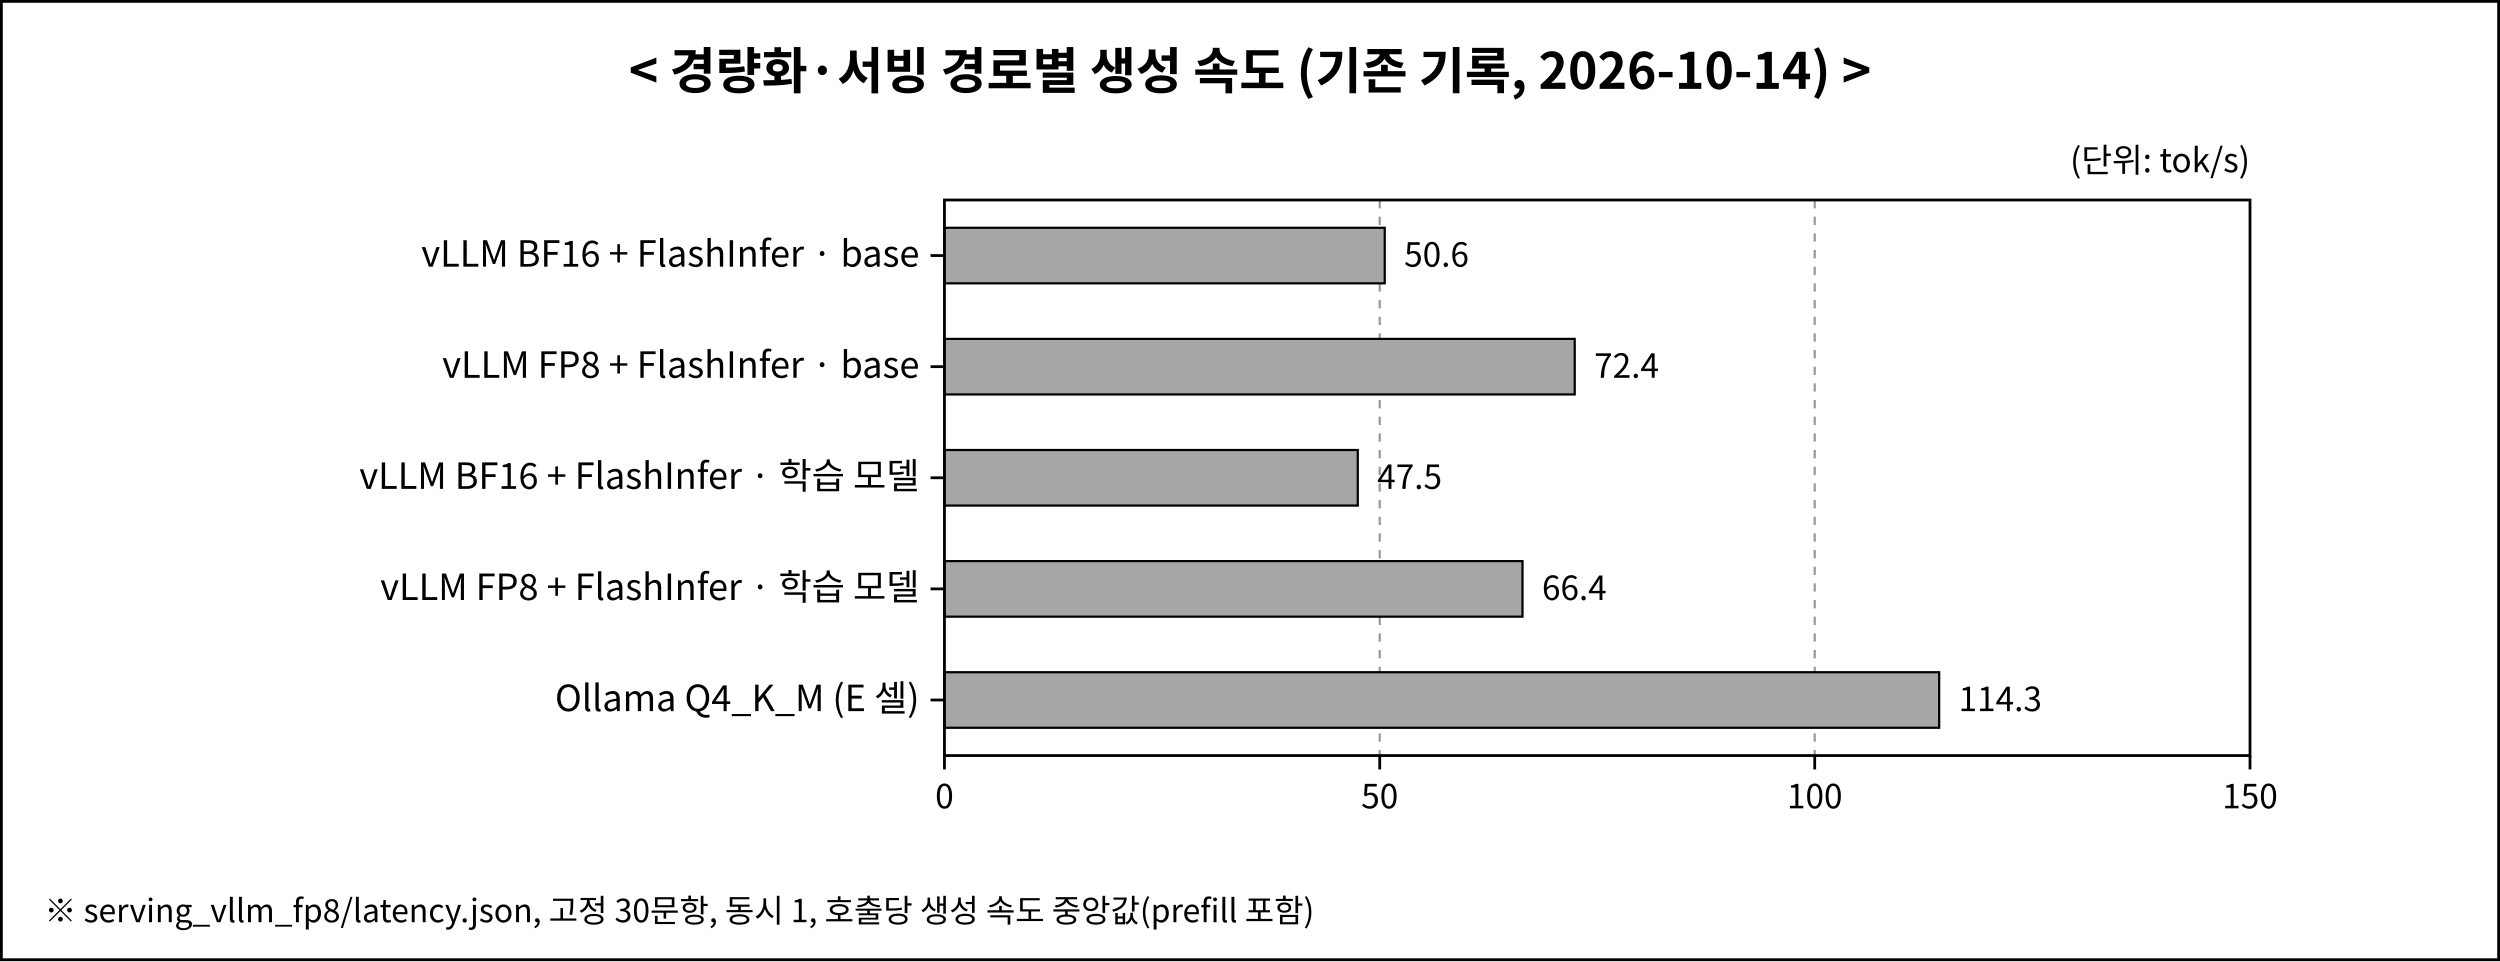
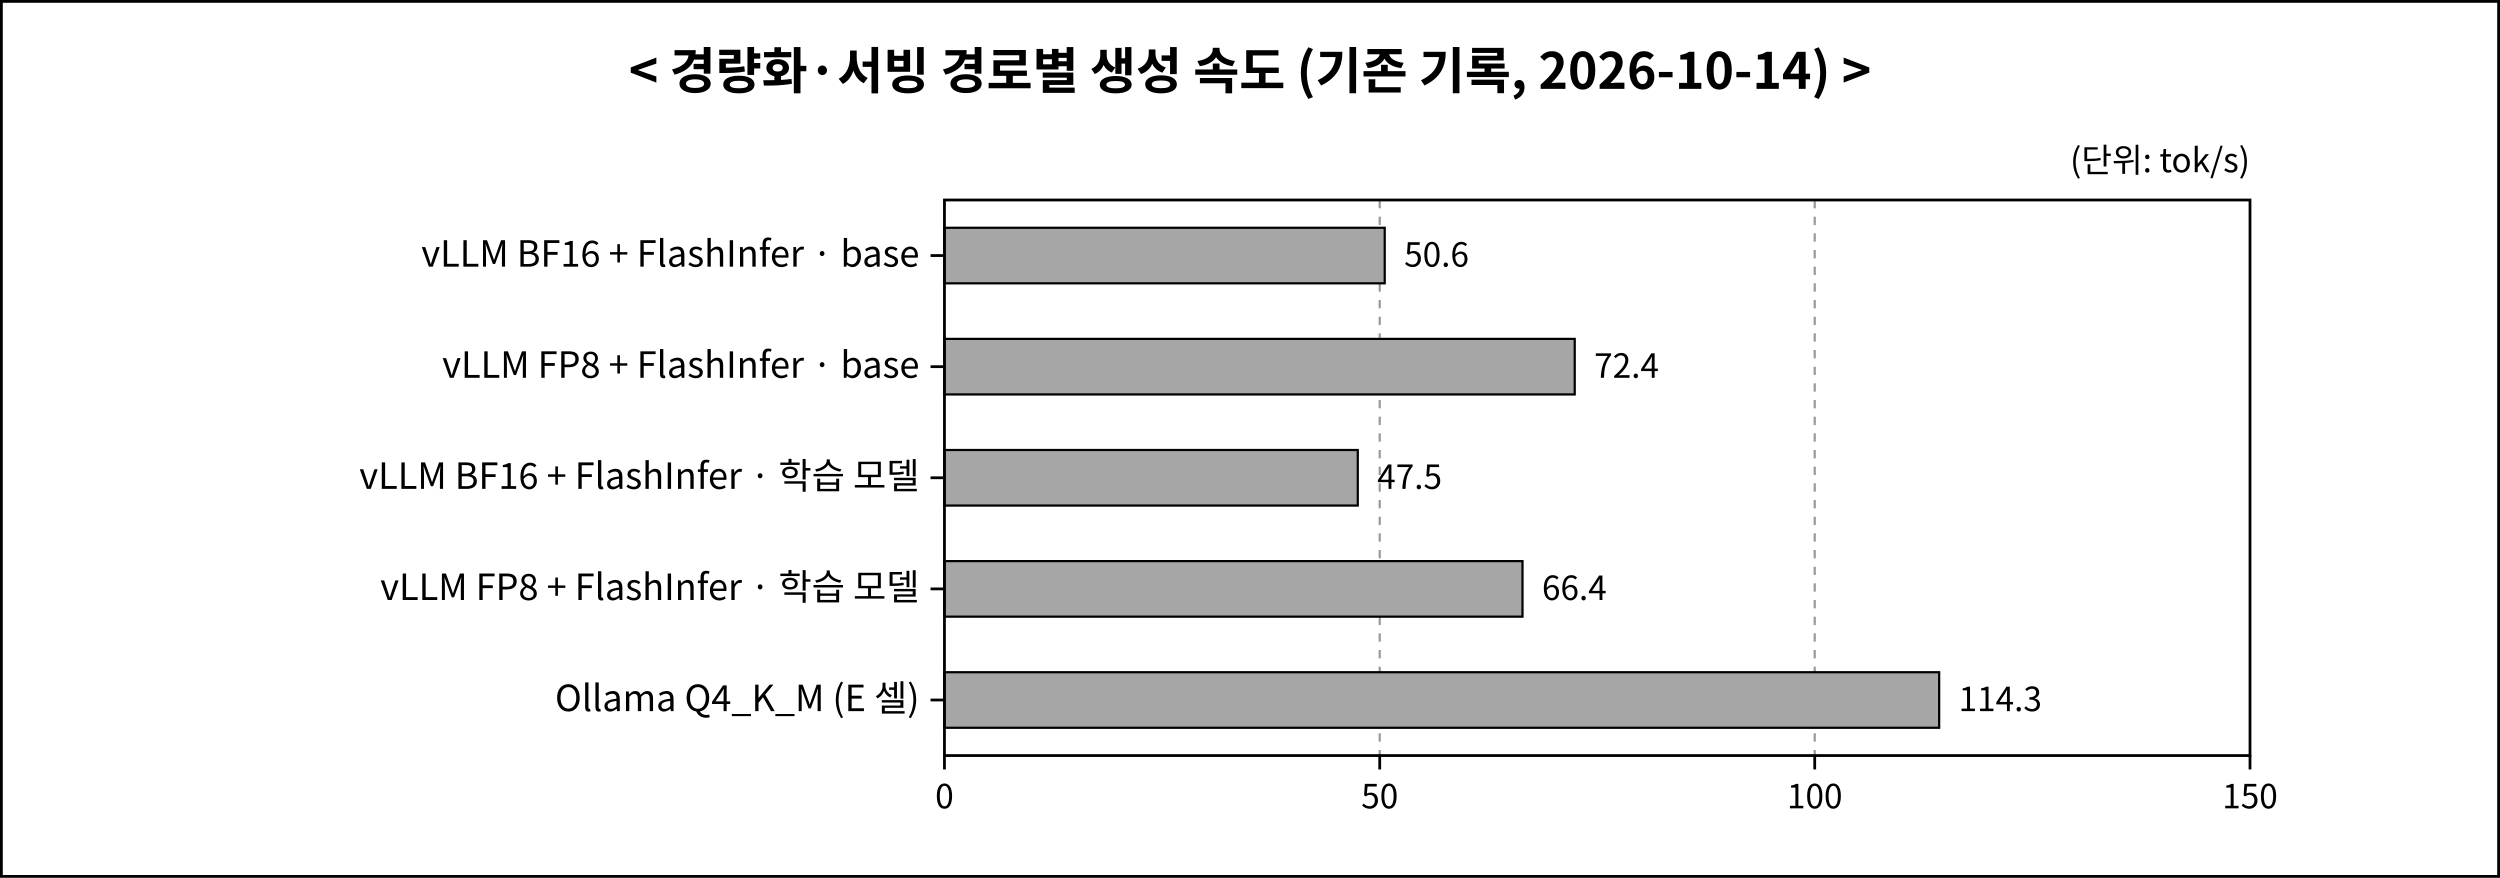
- <svg xmlns="http://www.w3.org/2000/svg" width="900" height="346" viewBox="0 0 900 346" font-family="Gulim, 굴림, Dotum, 돋움, 'Malgun Gothic', 'Noto Sans CJK KR', 'WenQuanYi Zen Hei', sans-serif">
-   <rect width="900" height="346" fill="#ffffff" />
-   <rect x="0.5" y="0.5" width="899" height="345" fill="none" stroke="#000000" stroke-width="1" />
+ <svg xmlns="http://www.w3.org/2000/svg" width="900" height="316" viewBox="0 0 900 316" font-family="Gulim, 굴림, Dotum, 돋움, 'Malgun Gothic', 'Noto Sans CJK KR', 'WenQuanYi Zen Hei', sans-serif">
+   <rect width="900" height="316" fill="#ffffff" />
+   <rect x="0.5" y="0.5" width="899" height="315" fill="none" stroke="#000000" stroke-width="1" />
  <text x="450.0" y="32" font-size="18" font-weight="700" fill="#000000" text-anchor="middle">&lt; 경량화·서빙 경로별 생성 속도 (기존 기록, 2026-10-14) &gt;</text>
  <text x="810" y="62" font-size="12" fill="#000000" text-anchor="end">(단위: tok/s)</text>
  <line x1="340.0" y1="272" x2="340.0" y2="277" stroke="#000000" stroke-width="1" />
  <text x="340.0" y="291" font-size="12" fill="#000000" text-anchor="middle">0</text>
  <line x1="496.7" y1="72" x2="496.7" y2="272" stroke="#999999" stroke-width="0.8" stroke-dasharray="3 3" />
  <line x1="496.7" y1="272" x2="496.7" y2="277" stroke="#000000" stroke-width="1" />
  <text x="496.7" y="291" font-size="12" fill="#000000" text-anchor="middle">50</text>
  <line x1="653.3" y1="72" x2="653.3" y2="272" stroke="#999999" stroke-width="0.8" stroke-dasharray="3 3" />
  <line x1="653.3" y1="272" x2="653.3" y2="277" stroke="#000000" stroke-width="1" />
  <text x="653.3" y="291" font-size="12" fill="#000000" text-anchor="middle">100</text>
  <line x1="810.0" y1="272" x2="810.0" y2="277" stroke="#000000" stroke-width="1" />
  <text x="810.0" y="291" font-size="12" fill="#000000" text-anchor="middle">150</text>
  <line x1="335" y1="92.0" x2="340" y2="92.0" stroke="#000000" stroke-width="1" />
  <text x="331" y="96.0" font-size="13" fill="#000000" text-anchor="end">vLLM BF16 + FlashInfer · base</text>
  <rect x="340" y="82" width="158.5" height="20" fill="#a6a6a6" stroke="#000000" stroke-width="0.8" />
  <text x="505.5" y="96.0" font-size="12" fill="#000000">50.6</text>
  <line x1="335" y1="132.0" x2="340" y2="132.0" stroke="#000000" stroke-width="1" />
  <text x="331" y="136.0" font-size="13" fill="#000000" text-anchor="end">vLLM FP8 + FlashInfer · base</text>
  <rect x="340" y="122" width="226.9" height="20" fill="#a6a6a6" stroke="#000000" stroke-width="0.8" />
  <text x="573.9" y="136.0" font-size="12" fill="#000000">72.4</text>
  <line x1="335" y1="172.0" x2="340" y2="172.0" stroke="#000000" stroke-width="1" />
  <text x="331" y="176.0" font-size="13" fill="#000000" text-anchor="end">vLLM BF16 + FlashInfer · 학습 모델</text>
  <rect x="340" y="162" width="148.8" height="20" fill="#a6a6a6" stroke="#000000" stroke-width="0.8" />
  <text x="495.8" y="176.0" font-size="12" fill="#000000">47.5</text>
  <line x1="335" y1="212.0" x2="340" y2="212.0" stroke="#000000" stroke-width="1" />
  <text x="331" y="216.0" font-size="13" fill="#000000" text-anchor="end">vLLM FP8 + FlashInfer · 학습 모델</text>
  <rect x="340" y="202" width="208.1" height="20" fill="#a6a6a6" stroke="#000000" stroke-width="0.8" />
  <text x="555.1" y="216.0" font-size="12" fill="#000000">66.4</text>
  <line x1="335" y1="252.0" x2="340" y2="252.0" stroke="#000000" stroke-width="1" />
  <text x="331" y="256.0" font-size="13" fill="#000000" text-anchor="end">Ollama Q4_K_M (E 셀)</text>
  <rect x="340" y="242" width="358.1" height="20" fill="#a6a6a6" stroke="#000000" stroke-width="0.8" />
  <text x="705.1" y="256.0" font-size="12" fill="#000000">114.3</text>
  <rect x="340" y="72" width="470" height="200" fill="none" stroke="#000000" stroke-width="1" />
-   <text x="16" y="332" font-size="11.5" fill="#000000">※ serving_vllm_fp8/latency.json, 고정 30문항, 동시 1, 호출당 생성 속도 중앙값(prefill 포함)</text>
</svg>
